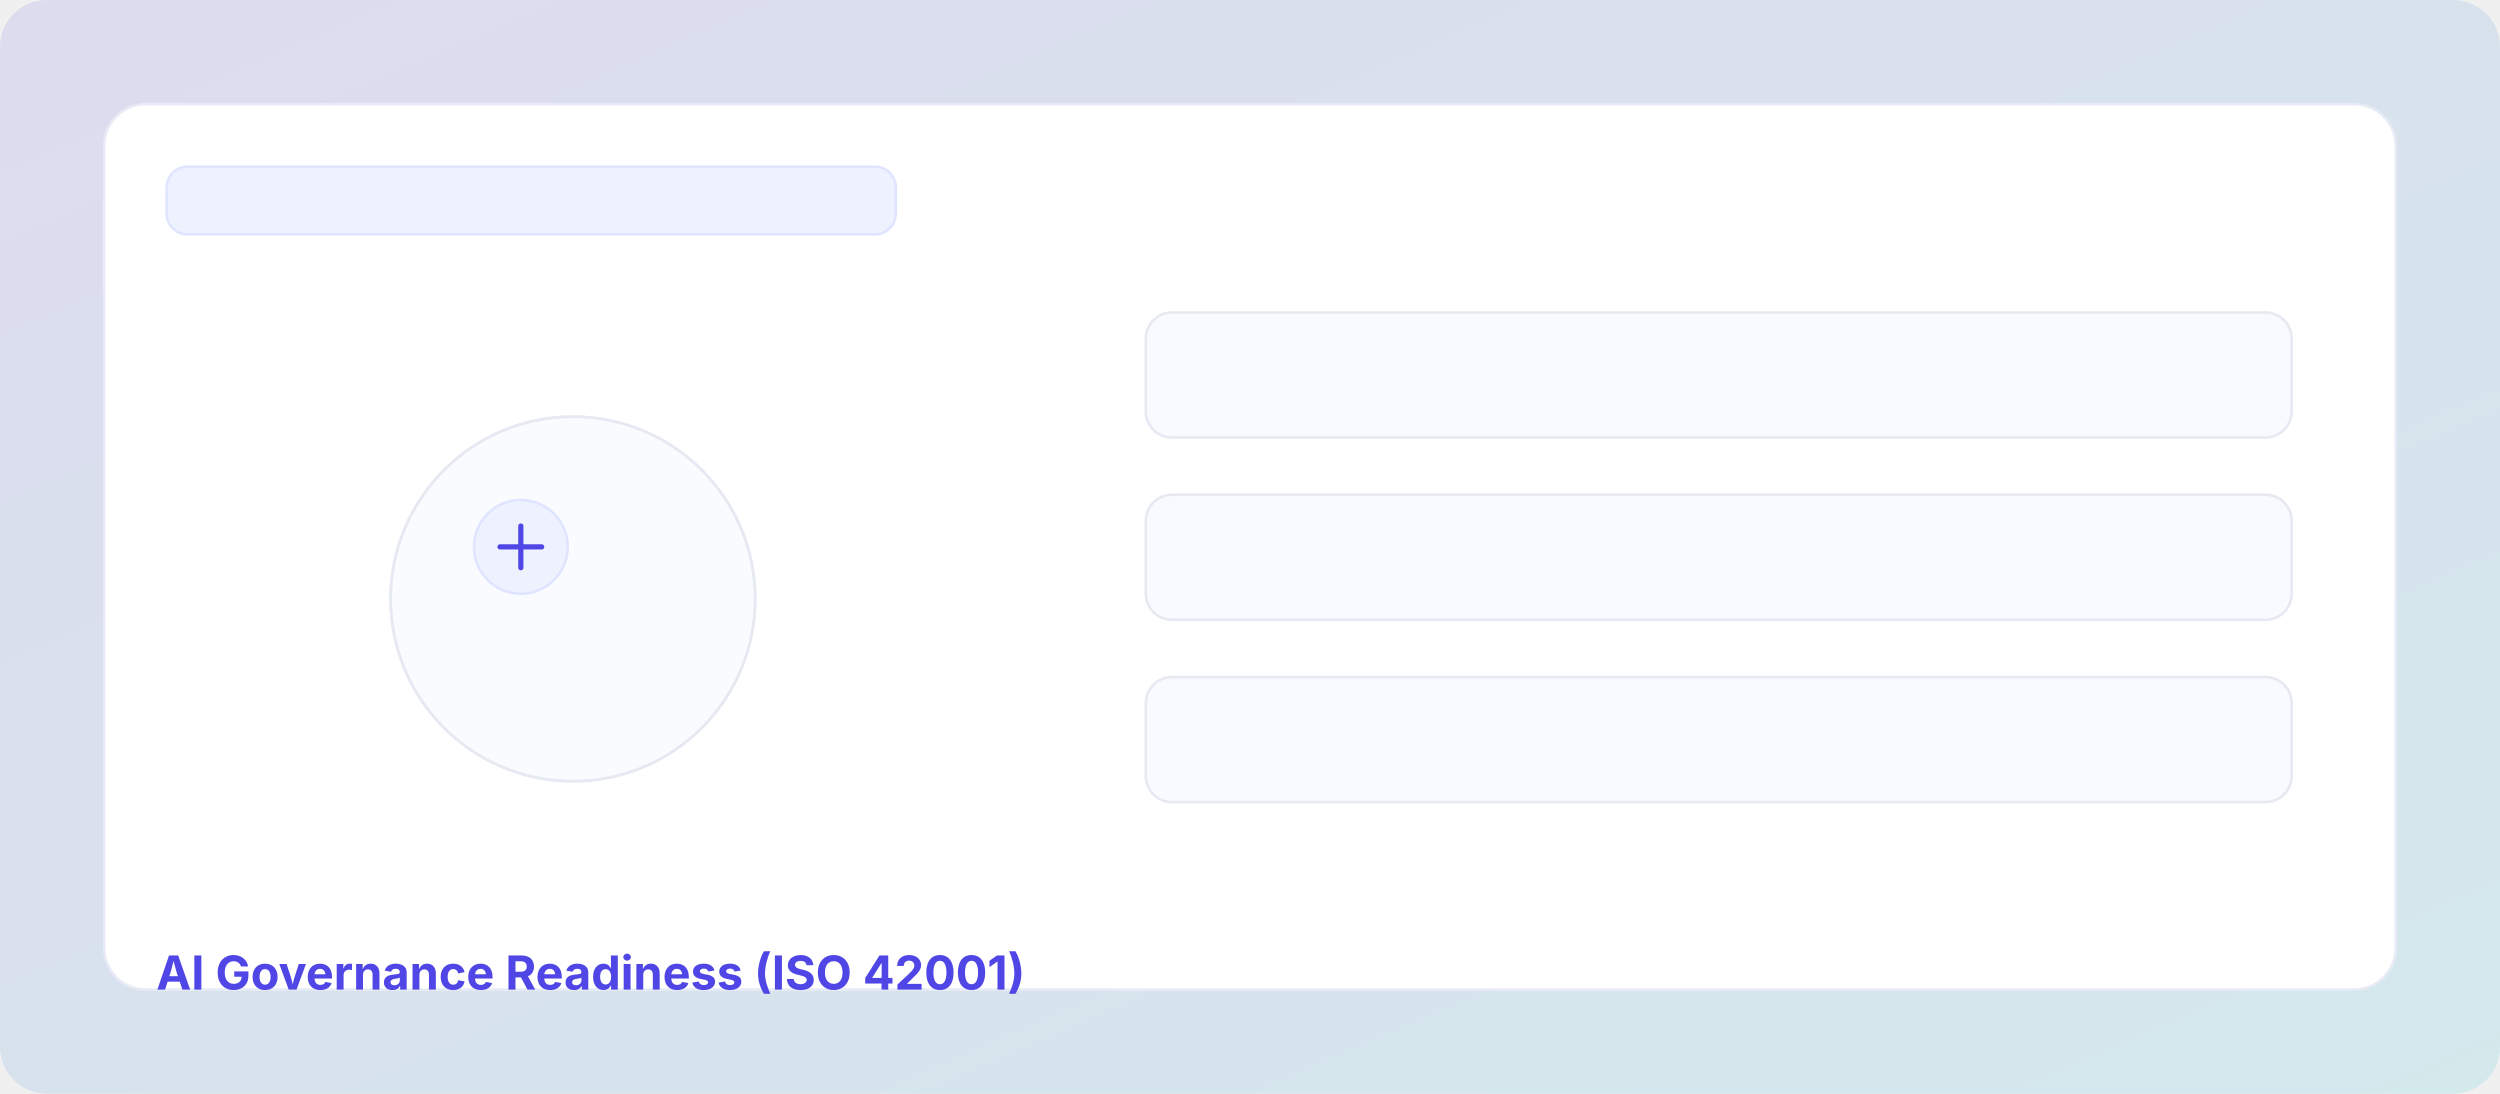
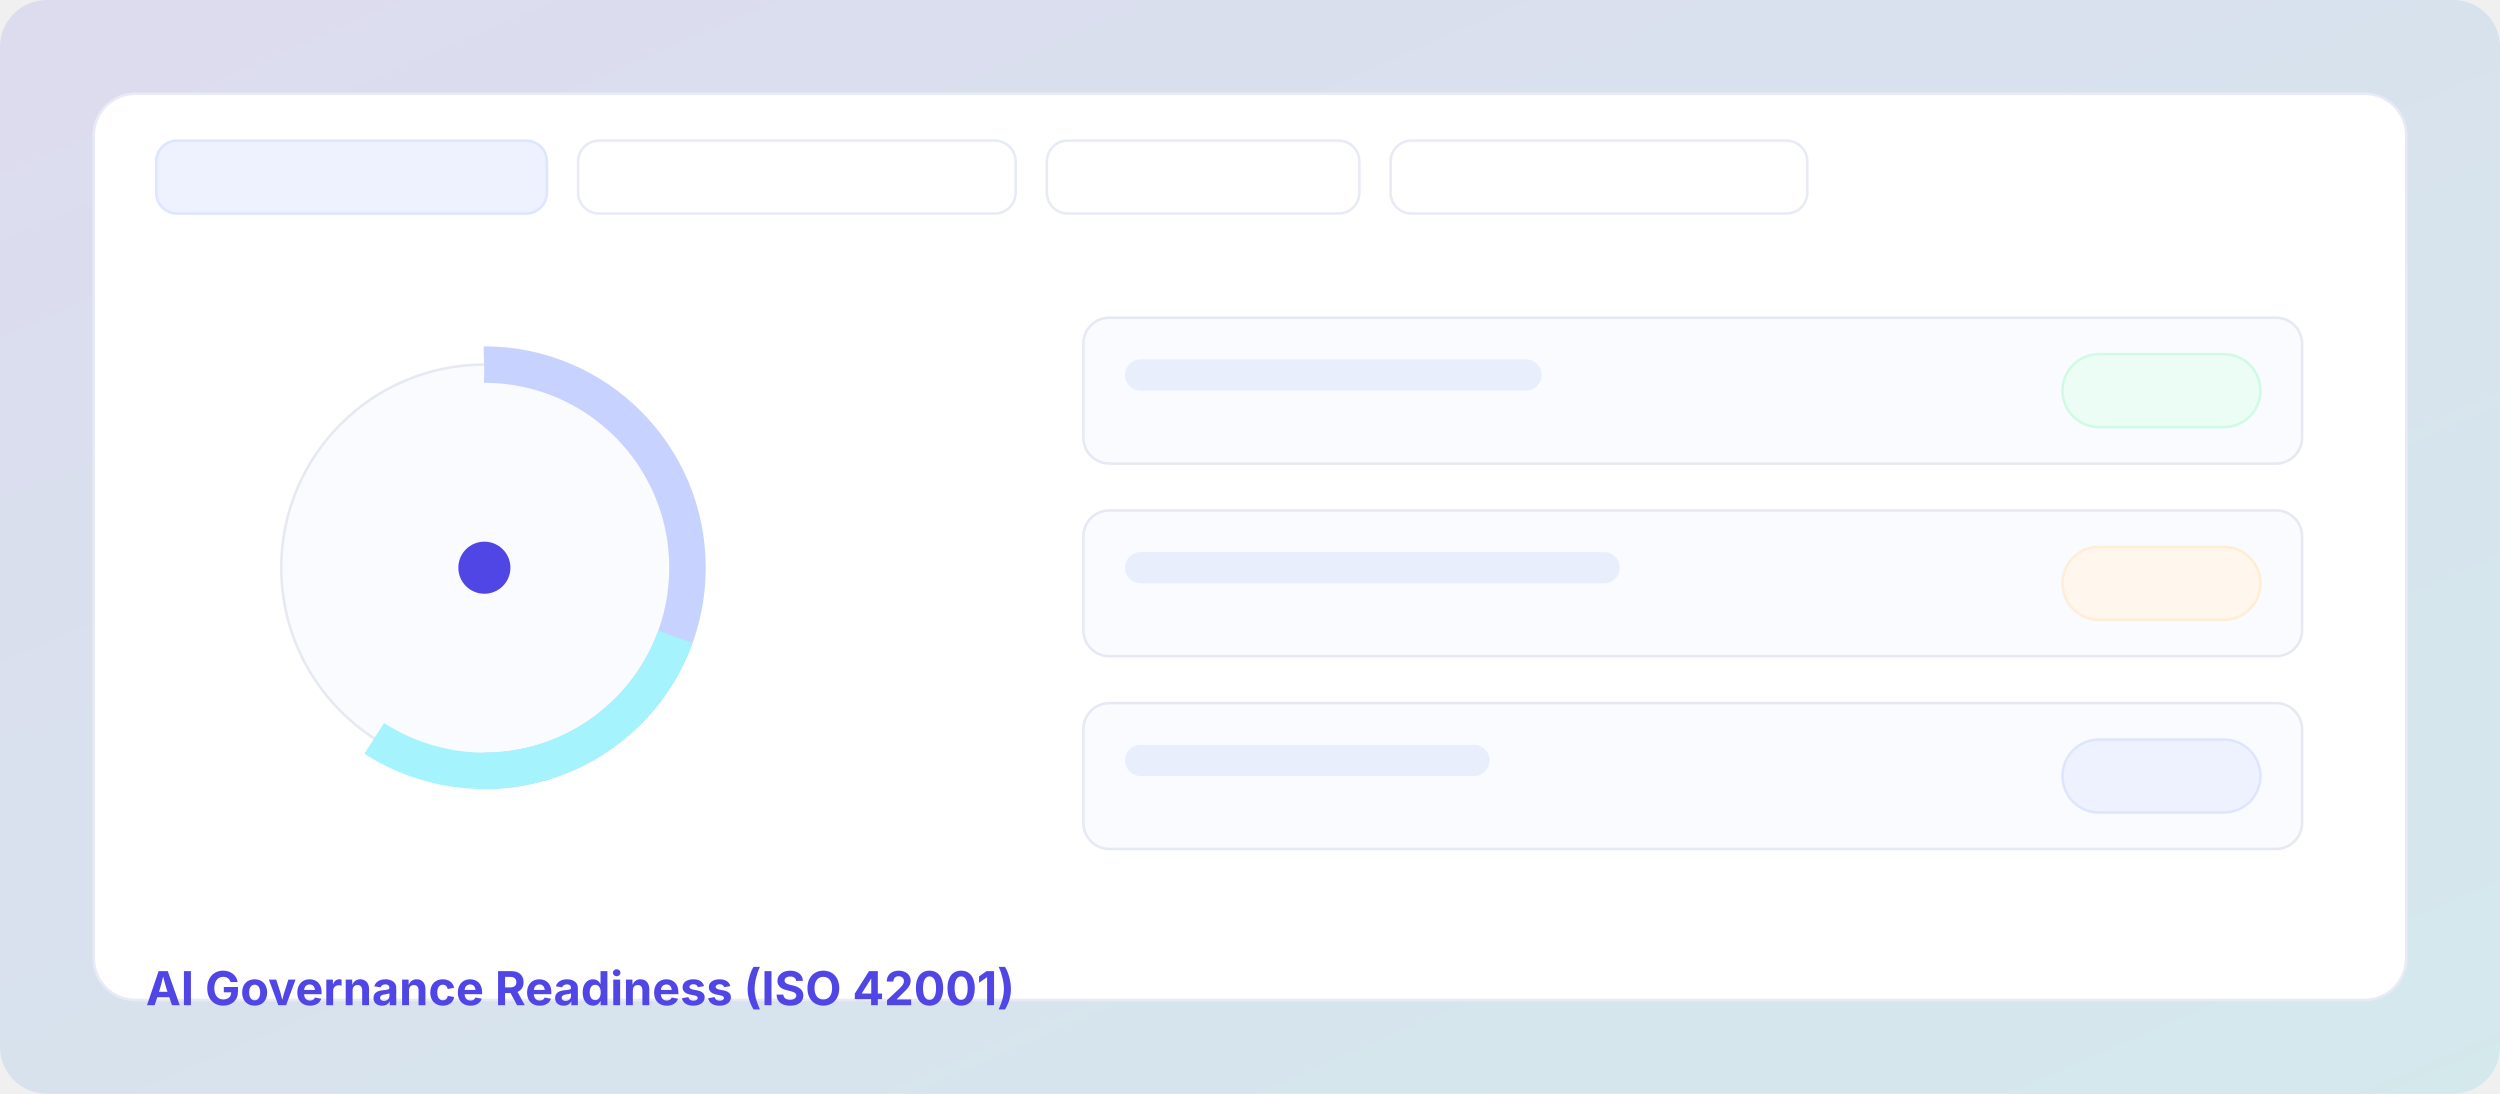
<svg xmlns="http://www.w3.org/2000/svg" viewBox="0 0 960 420">
  <defs>
-     <linearGradient id="g42001" x1="0" y1="0" x2="1" y2="1">
+     <linearGradient id="bg42001" x1="0" y1="0" x2="1" y2="1">
      <stop offset="0" stop-color="#4F46E5" stop-opacity=".12" />
      <stop offset="1" stop-color="#06B6D4" stop-opacity=".12" />
    </linearGradient>
  </defs>
-   <rect width="960" height="420" rx="18" fill="url(#g42001)" />
-   <g transform="translate(40,40)">
-     <rect x="0" y="0" width="880" height="340" rx="16" fill="#fff" stroke="#e8ebf5" />
-     <rect x="24" y="24" width="280" height="26" rx="8" fill="#eef2ff" stroke="#dfe5ff" />
-     <circle cx="180" cy="190" r="70" fill="#fafbff" stroke="#e6e9f2" />
-     <path d="M180 120a70 70 0 1 1 0 140a70 70 0 1 1 0-140Z" stroke="#e6e9f2" fill="none" />
-     <rect x="400" y="80" width="440" height="48" rx="10" fill="#f9faff" stroke="#e6e9f2" />
-     <rect x="400" y="150" width="440" height="48" rx="10" fill="#f9faff" stroke="#e6e9f2" />
-     <rect x="400" y="220" width="440" height="48" rx="10" fill="#f9faff" stroke="#e6e9f2" />
-     <g transform="translate(160,170)">
-       <circle r="18" fill="#eef2ff" stroke="#dfe5ff" />
-       <path d="M-8 0h16M0 -8v16" stroke="#4F46E5" stroke-width="2" stroke-linecap="round" />
+   <rect width="960" height="420" rx="18" fill="url(#bg42001)" />
+   <g transform="translate(36,36)">
+     <rect width="888" height="348" rx="16" fill="#ffffff" stroke="#e8ebf5" />
+     <g transform="translate(24,18)">
+       <rect width="150" height="28" rx="8" fill="#eef2ff" stroke="#dfe5ff" />
+       <rect x="162" width="168" height="28" rx="8" fill="#ffffff" stroke="#e8ebf5" />
+       <rect x="342" width="120" height="28" rx="8" fill="#ffffff" stroke="#e8ebf5" />
+       <rect x="474" width="160" height="28" rx="8" fill="#ffffff" stroke="#e8ebf5" />
+     </g>
+     <g transform="translate(150,182)">
+       <circle r="78" fill="#fafbff" stroke="#e6e9f2" />
+       <circle r="78" fill="none" stroke="#c7d2fe" stroke-width="14" stroke-dasharray="245 245" transform="rotate(-90)" />
+       <circle r="78" fill="none" stroke="#a5f3fc" stroke-width="14" stroke-dasharray="140 350" transform="rotate(20)" />
+       <circle r="10" fill="#4F46E5" />
+     </g>
+     <g transform="translate(380,86)">
+       <rect width="468" height="56" rx="10" fill="#f9fbff" stroke="#e6e9f2" />
+       <rect y="74" width="468" height="56" rx="10" fill="#f9fbff" stroke="#e6e9f2" />
+       <rect y="148" width="468" height="56" rx="10" fill="#f9fbff" stroke="#e6e9f2" />
+       <g fill="#e9eefc">
+         <rect x="16" y="16" width="160" height="12" rx="6" />
+         <rect x="16" y="90" width="190" height="12" rx="6" />
+         <rect x="16" y="164" width="140" height="12" rx="6" />
+       </g>
+       <g>
+         <rect x="376" y="14" width="76" height="28" rx="14" fill="#ecfdf5" stroke="#d1fae5" />
+         <rect x="376" y="88" width="76" height="28" rx="14" fill="#fff7ed" stroke="#ffedd5" />
+         <rect x="376" y="162" width="76" height="28" rx="14" fill="#eef2ff" stroke="#dfe5ff" />
+       </g>
    </g>
  </g>
-   <text x="60" y="380" font-family="system-ui,Segoe UI,Inter" font-size="18" fill="#4F46E5" font-weight="700">
-     AI Governance Readiness (ISO 42001)
-   </text>
+   <text x="56" y="386" font-family="system-ui, -apple-system, Segoe UI, Inter, Roboto, Arial, sans-serif" font-size="18" fill="#4F46E5" font-weight="700">AI Governance Readiness (ISO 42001)</text>
</svg>
